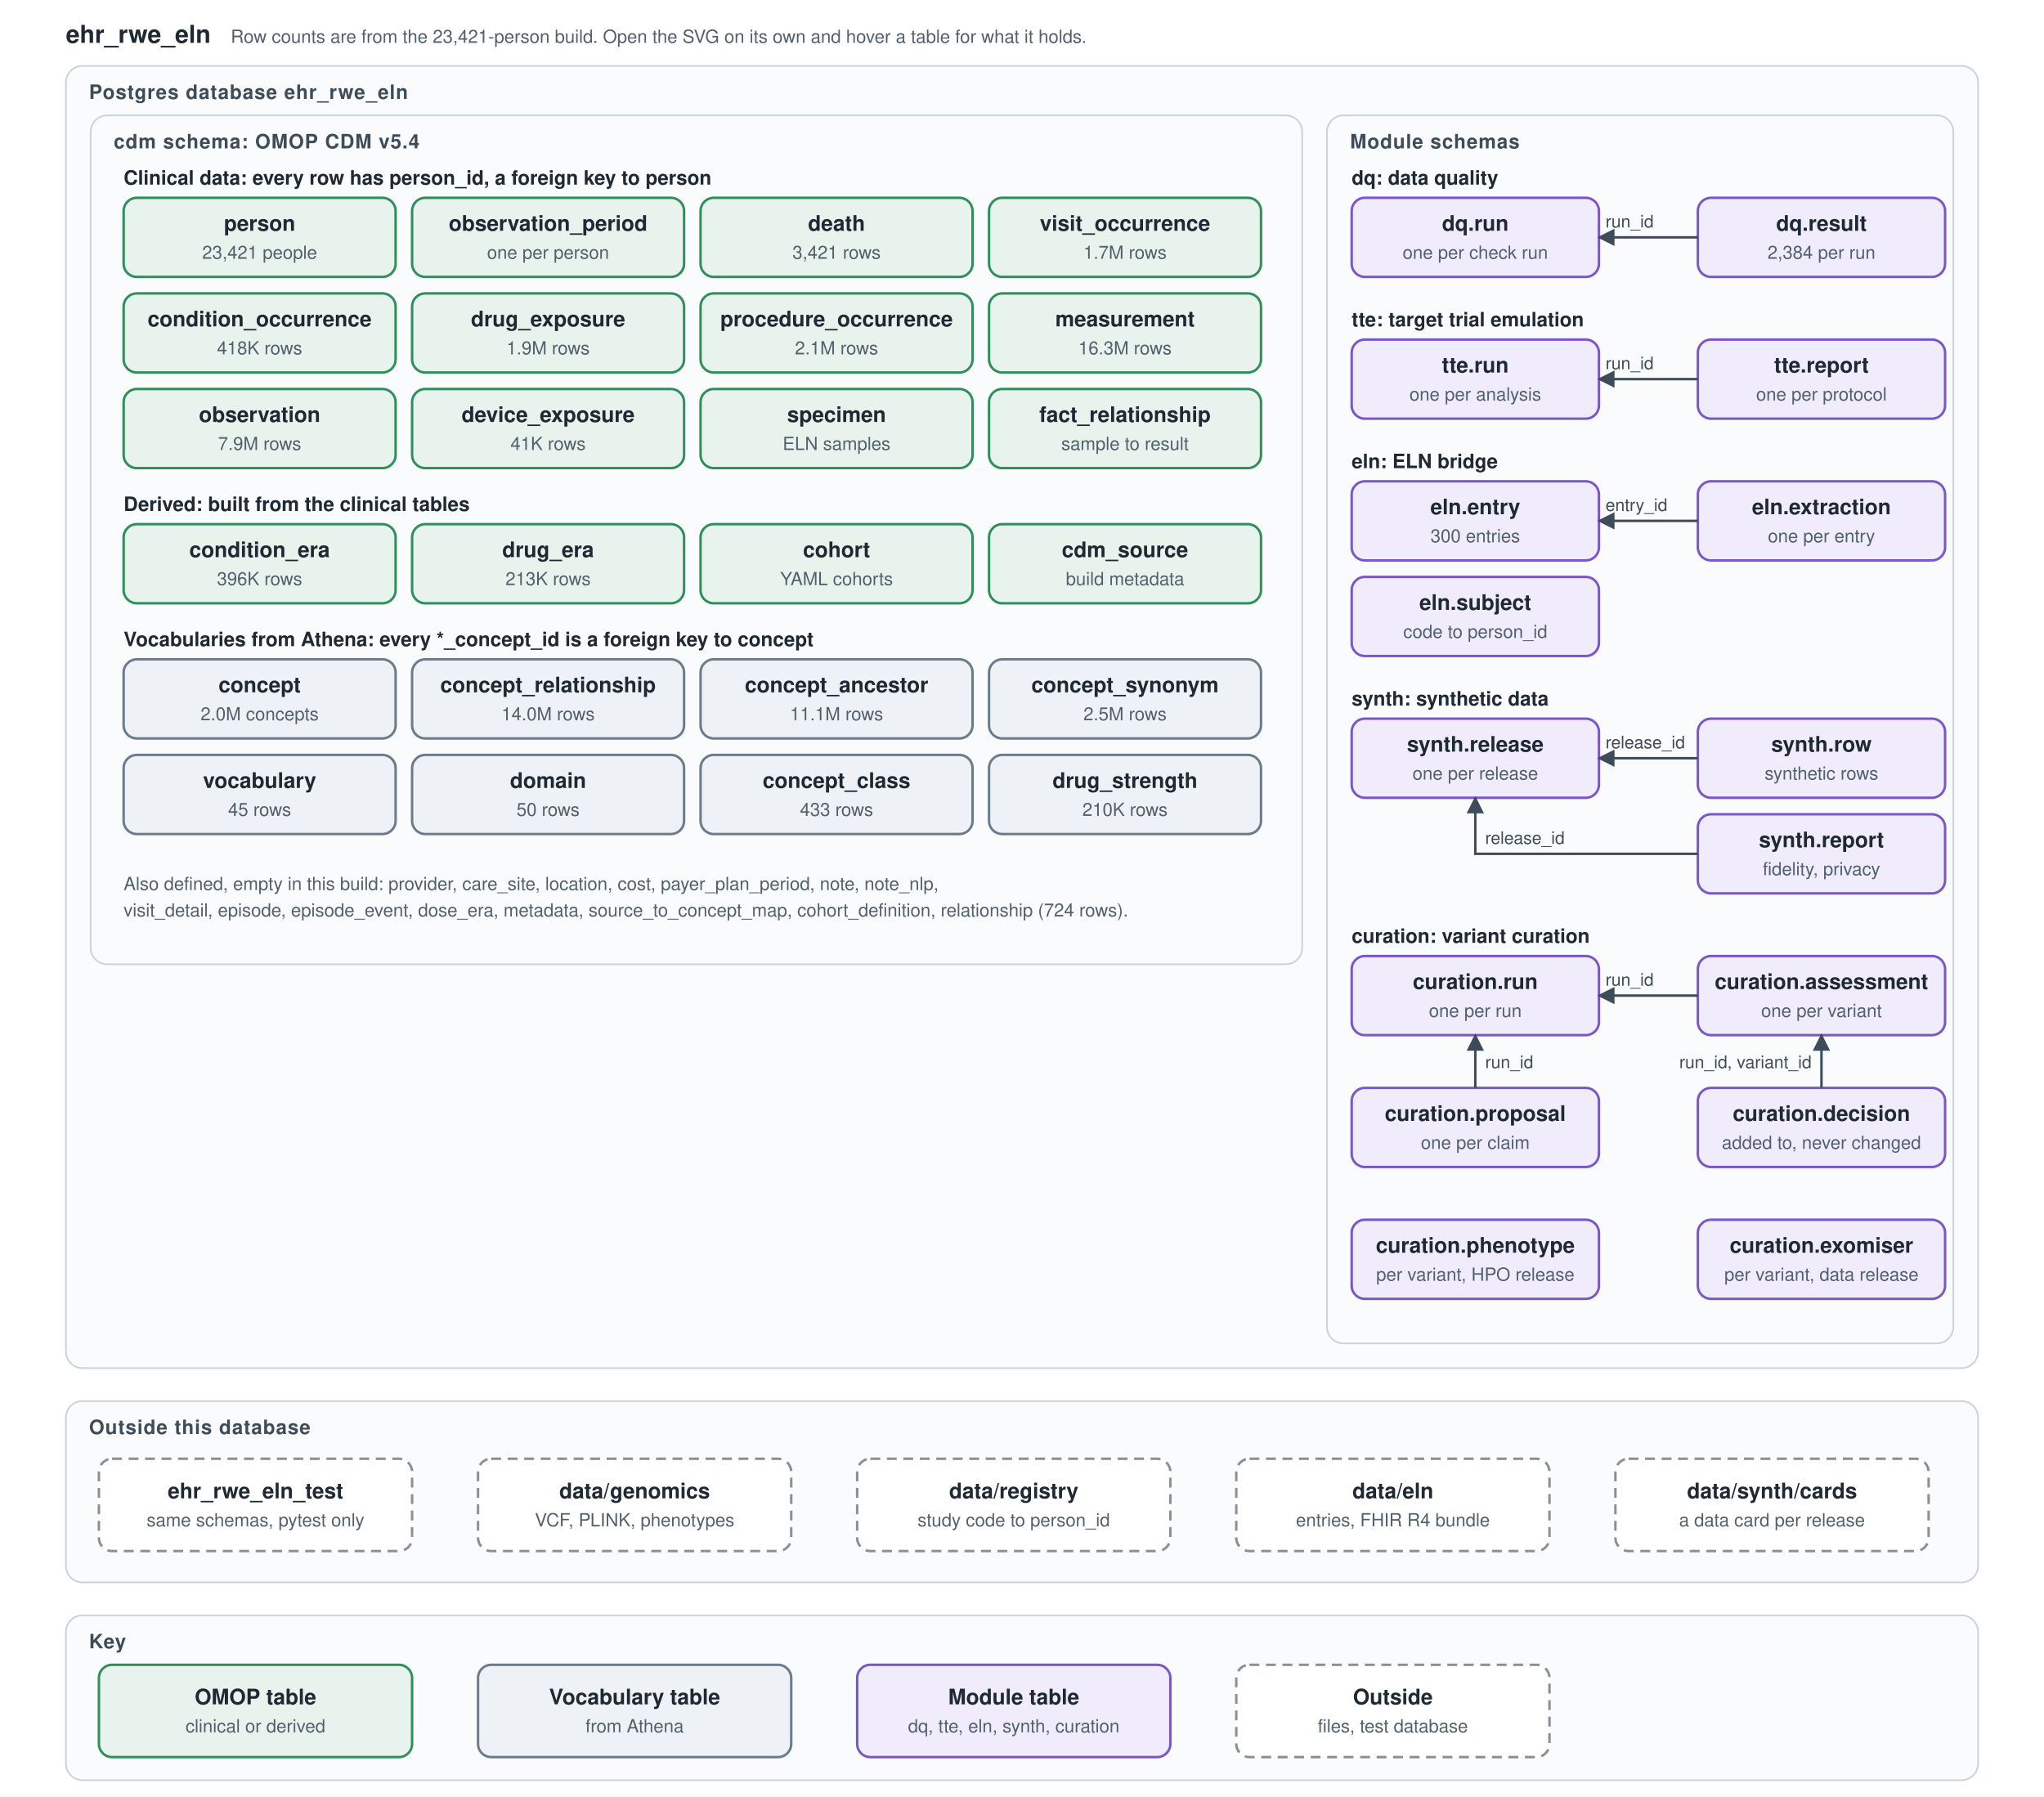
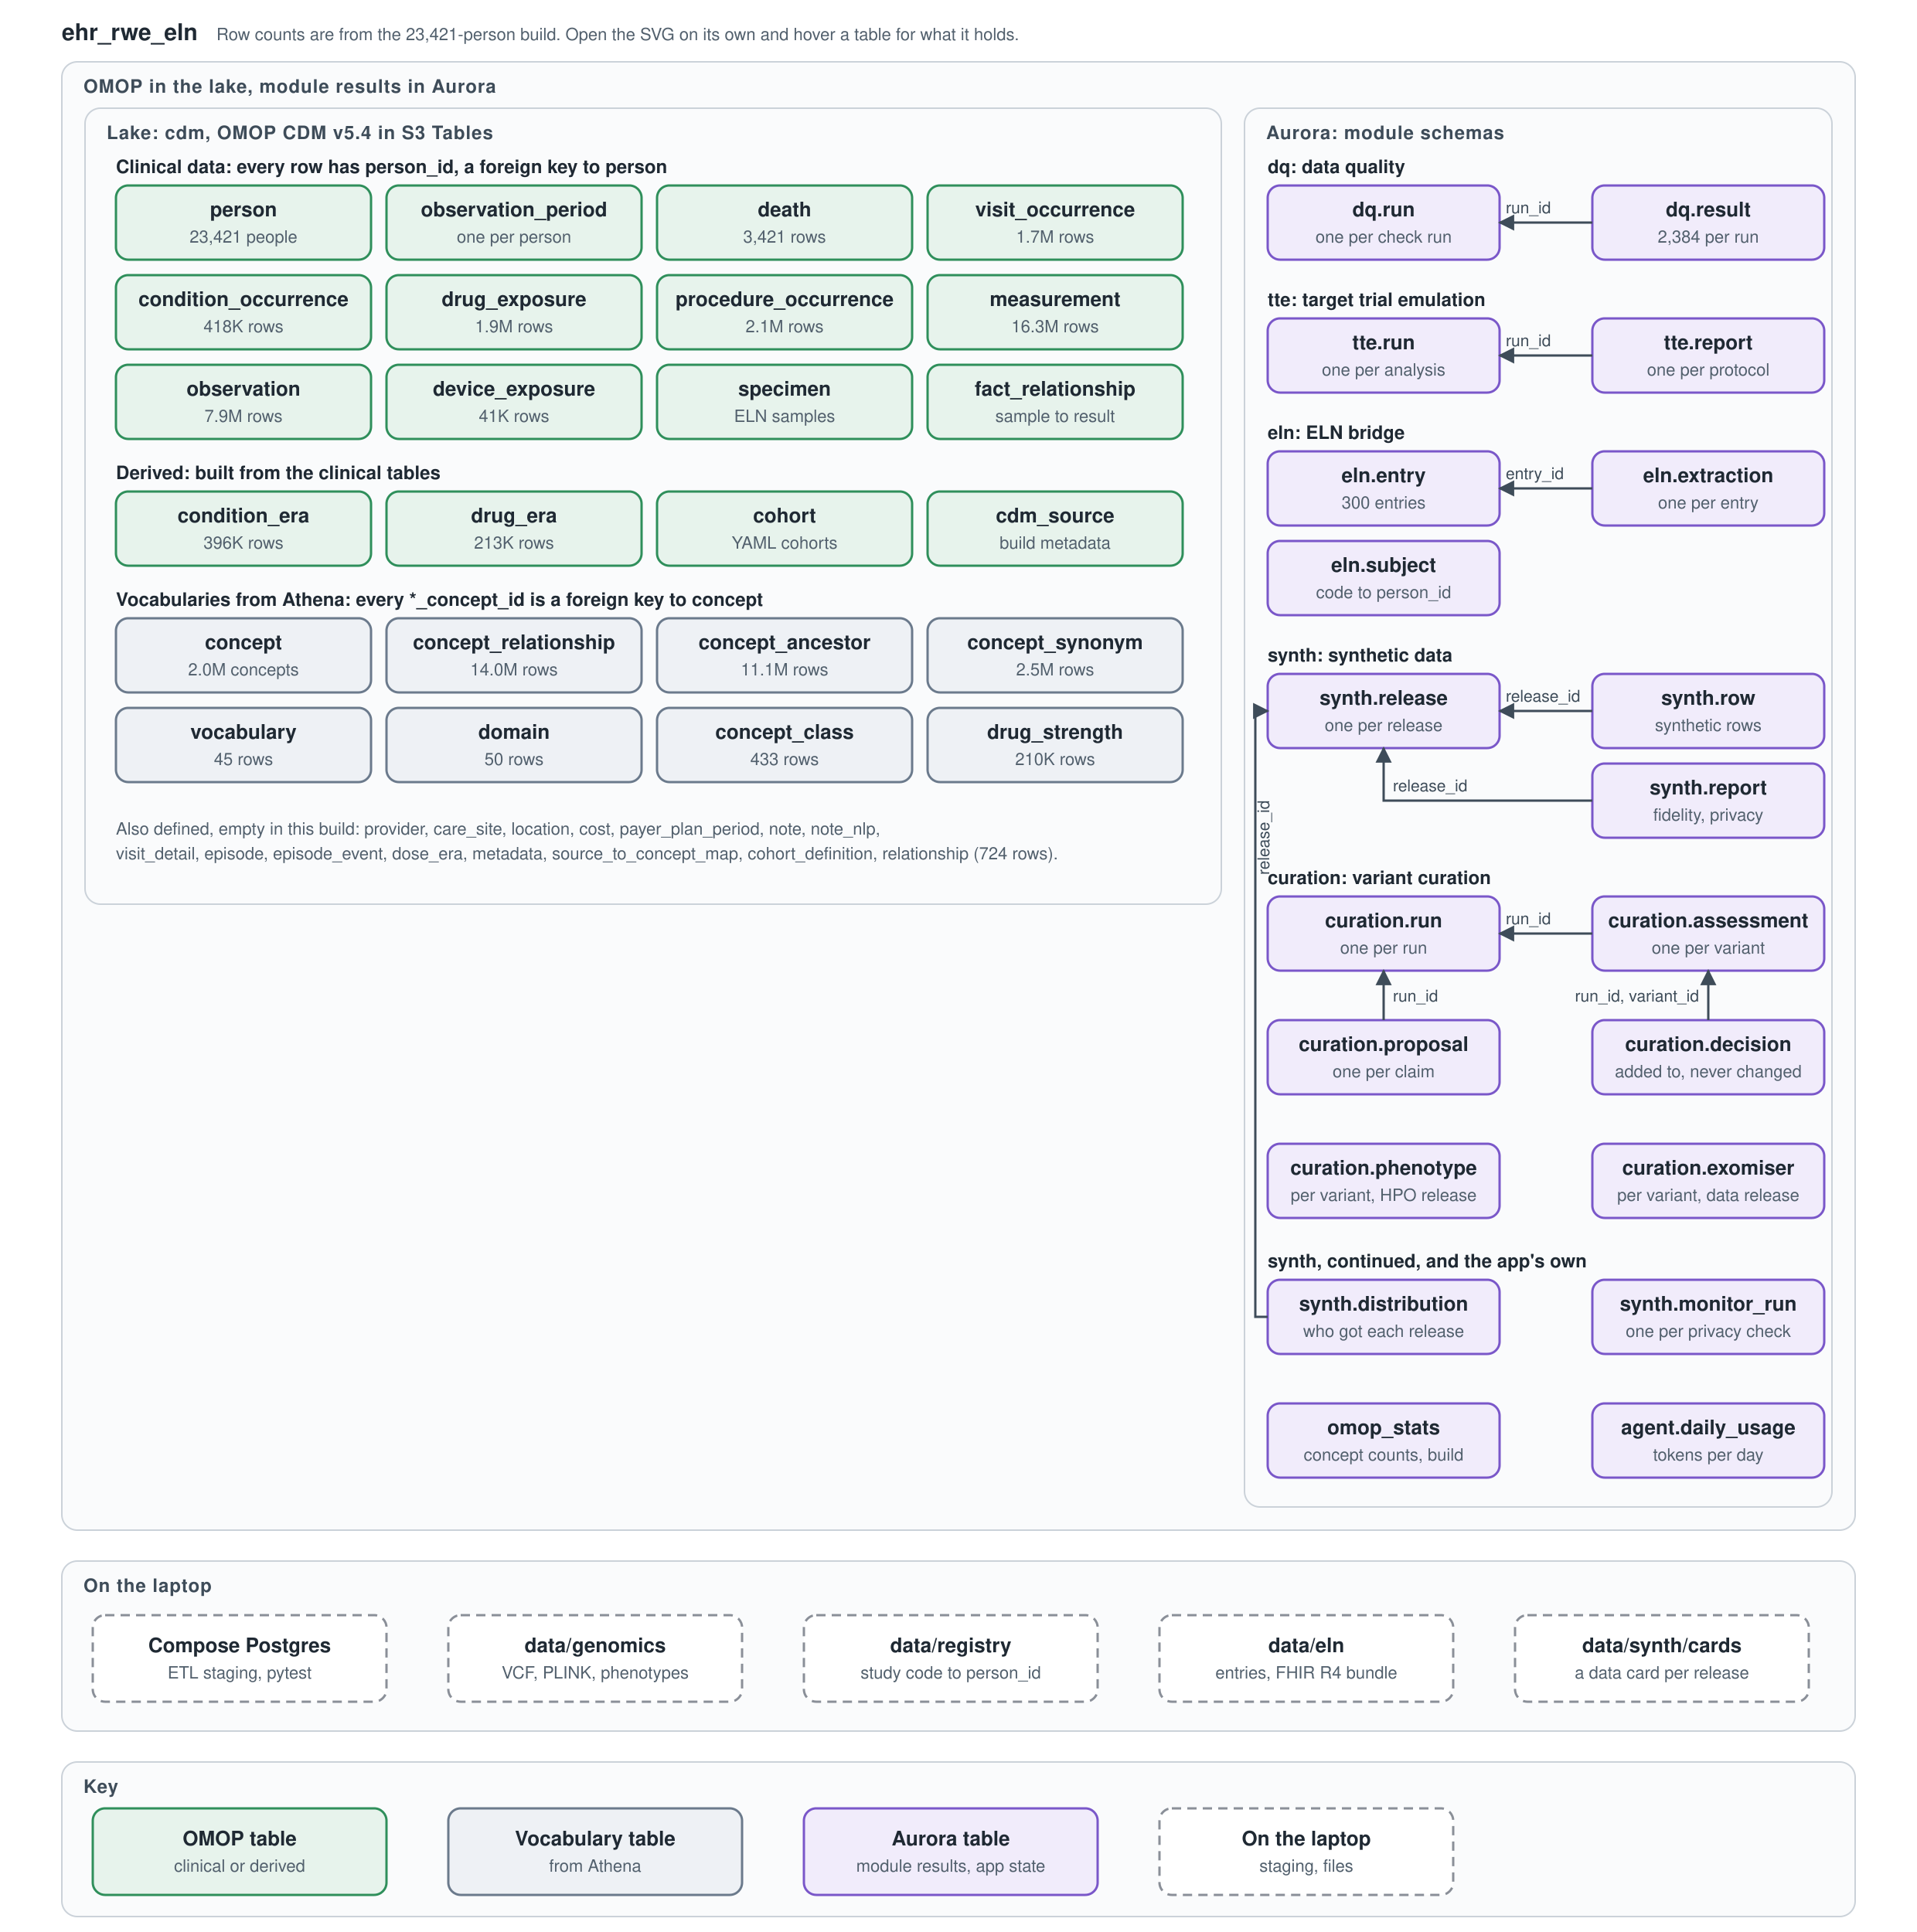
- <svg xmlns="http://www.w3.org/2000/svg" xmlns:xlink="http://www.w3.org/1999/xlink" width="1240" height="1090" viewBox="0 0 1240 1090" font-family="-apple-system, BlinkMacSystemFont, Segoe UI, Helvetica, Arial, sans-serif">
+ <svg xmlns="http://www.w3.org/2000/svg" xmlns:xlink="http://www.w3.org/1999/xlink" width="1240" height="1250" viewBox="0 0 1240 1250" font-family="-apple-system, BlinkMacSystemFont, Segoe UI, Helvetica, Arial, sans-serif">
  <defs>
    <marker id="arr" viewBox="0 0 10 10" refX="9" refY="5" markerWidth="7" markerHeight="7" orient="auto-start-reverse">
      <path d="M0,0 L10,5 L0,10 z" fill="#3E4C59" />
    </marker>
  </defs>
-   <rect width="1240" height="1090" fill="#FFFFFF" />
+   <rect width="1240" height="1250" fill="#FFFFFF" />
  <style>.t{fill:#1F2933}.s{fill:#52606D;font-size:11px}.g{fill:#3E4C59;font-size:12px;font-weight:600;letter-spacing:.04em;text-transform:uppercase}.e{fill:#3E4C59;font-size:10.5px}a:hover rect.n{stroke-width:2.5}g.h:hover rect.n{stroke-width:2.5}</style>
  <text x="40" y="26" class="t" font-size="15" font-weight="700">ehr_rwe_eln</text>
  <text x="140" y="26" class="s">Row counts are from the 23,421-person build. Open the SVG on its own and hover a table for what it holds.</text>
  <g>
-     <rect x="40" y="40" width="1160" height="790" rx="10" fill="#FAFBFC" stroke="#CBD2D9" stroke-width="1" />
-     <text x="54" y="60" class="g">Postgres database ehr_rwe_eln</text>
+     <rect x="40" y="40" width="1160" height="950" rx="10" fill="#FAFBFC" stroke="#CBD2D9" stroke-width="1" />
+     <text x="54" y="60" class="g">OMOP in the lake, module results in Aurora</text>
  </g>
  <g>
    <rect x="55" y="70" width="735" height="515" rx="10" fill="#FAFBFC" stroke="#CBD2D9" stroke-width="1" />
-     <text x="69" y="90" class="g">cdm schema: OMOP CDM v5.4</text>
+     <text x="69" y="90" class="g">Lake: cdm, OMOP CDM v5.4 in S3 Tables</text>
  </g>
  <text x="75" y="112" class="t" font-size="12" font-weight="600">Clinical data: every row has person_id, a foreign key to person</text>
  <a xlink:href="https://ohdsi.github.io/CommonDataModel/cdm54.html#person" href="https://ohdsi.github.io/CommonDataModel/cdm54.html#person" target="_blank">
    <rect class="n" x="75" y="120" width="165" height="48" rx="8" fill="#E7F3EC" stroke="#2F8F5B" stroke-width="1.5" />
    <text x="157.5" y="140.0" text-anchor="middle" class="t" font-size="13" font-weight="700">person</text>
    <text x="157.5" y="157.0" text-anchor="middle" class="s">23,421 people</text>
  </a>
  <a xlink:href="https://ohdsi.github.io/CommonDataModel/cdm54.html#observation_period" href="https://ohdsi.github.io/CommonDataModel/cdm54.html#observation_period" target="_blank">
    <rect class="n" x="250" y="120" width="165" height="48" rx="8" fill="#E7F3EC" stroke="#2F8F5B" stroke-width="1.5" />
    <text x="332.5" y="140.0" text-anchor="middle" class="t" font-size="13" font-weight="700">observation_period</text>
    <text x="332.5" y="157.0" text-anchor="middle" class="s">one per person</text>
  </a>
  <a xlink:href="https://ohdsi.github.io/CommonDataModel/cdm54.html#death" href="https://ohdsi.github.io/CommonDataModel/cdm54.html#death" target="_blank">
    <rect class="n" x="425" y="120" width="165" height="48" rx="8" fill="#E7F3EC" stroke="#2F8F5B" stroke-width="1.5" />
    <text x="507.5" y="140.0" text-anchor="middle" class="t" font-size="13" font-weight="700">death</text>
    <text x="507.5" y="157.0" text-anchor="middle" class="s">3,421 rows</text>
  </a>
  <a xlink:href="https://ohdsi.github.io/CommonDataModel/cdm54.html#visit_occurrence" href="https://ohdsi.github.io/CommonDataModel/cdm54.html#visit_occurrence" target="_blank">
    <rect class="n" x="600" y="120" width="165" height="48" rx="8" fill="#E7F3EC" stroke="#2F8F5B" stroke-width="1.5" />
    <text x="682.5" y="140.0" text-anchor="middle" class="t" font-size="13" font-weight="700">visit_occurrence</text>
    <text x="682.5" y="157.0" text-anchor="middle" class="s">1.7M rows</text>
  </a>
  <a xlink:href="https://ohdsi.github.io/CommonDataModel/cdm54.html#condition_occurrence" href="https://ohdsi.github.io/CommonDataModel/cdm54.html#condition_occurrence" target="_blank">
    <rect class="n" x="75" y="178" width="165" height="48" rx="8" fill="#E7F3EC" stroke="#2F8F5B" stroke-width="1.5" />
    <text x="157.5" y="198.0" text-anchor="middle" class="t" font-size="13" font-weight="700">condition_occurrence</text>
    <text x="157.5" y="215.0" text-anchor="middle" class="s">418K rows</text>
  </a>
  <a xlink:href="https://ohdsi.github.io/CommonDataModel/cdm54.html#drug_exposure" href="https://ohdsi.github.io/CommonDataModel/cdm54.html#drug_exposure" target="_blank">
    <rect class="n" x="250" y="178" width="165" height="48" rx="8" fill="#E7F3EC" stroke="#2F8F5B" stroke-width="1.5" />
    <text x="332.5" y="198.0" text-anchor="middle" class="t" font-size="13" font-weight="700">drug_exposure</text>
    <text x="332.5" y="215.0" text-anchor="middle" class="s">1.9M rows</text>
  </a>
  <a xlink:href="https://ohdsi.github.io/CommonDataModel/cdm54.html#procedure_occurrence" href="https://ohdsi.github.io/CommonDataModel/cdm54.html#procedure_occurrence" target="_blank">
    <rect class="n" x="425" y="178" width="165" height="48" rx="8" fill="#E7F3EC" stroke="#2F8F5B" stroke-width="1.5" />
    <text x="507.5" y="198.0" text-anchor="middle" class="t" font-size="13" font-weight="700">procedure_occurrence</text>
    <text x="507.5" y="215.0" text-anchor="middle" class="s">2.1M rows</text>
  </a>
  <a xlink:href="https://ohdsi.github.io/CommonDataModel/cdm54.html#measurement" href="https://ohdsi.github.io/CommonDataModel/cdm54.html#measurement" target="_blank">
    <rect class="n" x="600" y="178" width="165" height="48" rx="8" fill="#E7F3EC" stroke="#2F8F5B" stroke-width="1.5" />
    <text x="682.5" y="198.0" text-anchor="middle" class="t" font-size="13" font-weight="700">measurement</text>
    <text x="682.5" y="215.0" text-anchor="middle" class="s">16.3M rows</text>
  </a>
  <a xlink:href="https://ohdsi.github.io/CommonDataModel/cdm54.html#observation" href="https://ohdsi.github.io/CommonDataModel/cdm54.html#observation" target="_blank">
    <rect class="n" x="75" y="236" width="165" height="48" rx="8" fill="#E7F3EC" stroke="#2F8F5B" stroke-width="1.5" />
    <text x="157.5" y="256.0" text-anchor="middle" class="t" font-size="13" font-weight="700">observation</text>
    <text x="157.5" y="273.0" text-anchor="middle" class="s">7.9M rows</text>
  </a>
  <a xlink:href="https://ohdsi.github.io/CommonDataModel/cdm54.html#device_exposure" href="https://ohdsi.github.io/CommonDataModel/cdm54.html#device_exposure" target="_blank">
    <rect class="n" x="250" y="236" width="165" height="48" rx="8" fill="#E7F3EC" stroke="#2F8F5B" stroke-width="1.5" />
    <text x="332.5" y="256.0" text-anchor="middle" class="t" font-size="13" font-weight="700">device_exposure</text>
    <text x="332.5" y="273.0" text-anchor="middle" class="s">41K rows</text>
  </a>
  <a xlink:href="https://ohdsi.github.io/CommonDataModel/cdm54.html#specimen" href="https://ohdsi.github.io/CommonDataModel/cdm54.html#specimen" target="_blank">
    <rect class="n" x="425" y="236" width="165" height="48" rx="8" fill="#E7F3EC" stroke="#2F8F5B" stroke-width="1.5" />
    <text x="507.5" y="256.0" text-anchor="middle" class="t" font-size="13" font-weight="700">specimen</text>
    <text x="507.5" y="273.0" text-anchor="middle" class="s">ELN samples</text>
  </a>
  <a xlink:href="https://ohdsi.github.io/CommonDataModel/cdm54.html#fact_relationship" href="https://ohdsi.github.io/CommonDataModel/cdm54.html#fact_relationship" target="_blank">
    <rect class="n" x="600" y="236" width="165" height="48" rx="8" fill="#E7F3EC" stroke="#2F8F5B" stroke-width="1.5" />
    <text x="682.5" y="256.0" text-anchor="middle" class="t" font-size="13" font-weight="700">fact_relationship</text>
    <text x="682.5" y="273.0" text-anchor="middle" class="s">sample to result</text>
  </a>
  <text x="75" y="310" class="t" font-size="12" font-weight="600">Derived: built from the clinical tables</text>
  <a xlink:href="https://ohdsi.github.io/CommonDataModel/cdm54.html#condition_era" href="https://ohdsi.github.io/CommonDataModel/cdm54.html#condition_era" target="_blank">
    <rect class="n" x="75" y="318" width="165" height="48" rx="8" fill="#E7F3EC" stroke="#2F8F5B" stroke-width="1.5" />
    <text x="157.5" y="338.0" text-anchor="middle" class="t" font-size="13" font-weight="700">condition_era</text>
    <text x="157.5" y="355.0" text-anchor="middle" class="s">396K rows</text>
  </a>
  <a xlink:href="https://ohdsi.github.io/CommonDataModel/cdm54.html#drug_era" href="https://ohdsi.github.io/CommonDataModel/cdm54.html#drug_era" target="_blank">
    <rect class="n" x="250" y="318" width="165" height="48" rx="8" fill="#E7F3EC" stroke="#2F8F5B" stroke-width="1.5" />
    <text x="332.5" y="338.0" text-anchor="middle" class="t" font-size="13" font-weight="700">drug_era</text>
    <text x="332.5" y="355.0" text-anchor="middle" class="s">213K rows</text>
  </a>
  <a xlink:href="https://ohdsi.github.io/CommonDataModel/cdm54.html#cohort" href="https://ohdsi.github.io/CommonDataModel/cdm54.html#cohort" target="_blank">
    <rect class="n" x="425" y="318" width="165" height="48" rx="8" fill="#E7F3EC" stroke="#2F8F5B" stroke-width="1.5" />
    <text x="507.5" y="338.0" text-anchor="middle" class="t" font-size="13" font-weight="700">cohort</text>
    <text x="507.5" y="355.0" text-anchor="middle" class="s">YAML cohorts</text>
  </a>
  <a xlink:href="https://ohdsi.github.io/CommonDataModel/cdm54.html#cdm_source" href="https://ohdsi.github.io/CommonDataModel/cdm54.html#cdm_source" target="_blank">
    <rect class="n" x="600" y="318" width="165" height="48" rx="8" fill="#E7F3EC" stroke="#2F8F5B" stroke-width="1.5" />
    <text x="682.5" y="338.0" text-anchor="middle" class="t" font-size="13" font-weight="700">cdm_source</text>
    <text x="682.5" y="355.0" text-anchor="middle" class="s">build metadata</text>
  </a>
  <text x="75" y="392" class="t" font-size="12" font-weight="600">Vocabularies from Athena: every *_concept_id is a foreign key to concept</text>
  <a xlink:href="https://ohdsi.github.io/CommonDataModel/cdm54.html#concept" href="https://ohdsi.github.io/CommonDataModel/cdm54.html#concept" target="_blank">
    <rect class="n" x="75" y="400" width="165" height="48" rx="8" fill="#EEF1F5" stroke="#6B7A8C" stroke-width="1.5" />
    <text x="157.5" y="420.0" text-anchor="middle" class="t" font-size="13" font-weight="700">concept</text>
    <text x="157.5" y="437.0" text-anchor="middle" class="s">2.0M concepts</text>
  </a>
  <a xlink:href="https://ohdsi.github.io/CommonDataModel/cdm54.html#concept_relationship" href="https://ohdsi.github.io/CommonDataModel/cdm54.html#concept_relationship" target="_blank">
    <rect class="n" x="250" y="400" width="165" height="48" rx="8" fill="#EEF1F5" stroke="#6B7A8C" stroke-width="1.5" />
    <text x="332.5" y="420.0" text-anchor="middle" class="t" font-size="13" font-weight="700">concept_relationship</text>
    <text x="332.5" y="437.0" text-anchor="middle" class="s">14.0M rows</text>
  </a>
  <a xlink:href="https://ohdsi.github.io/CommonDataModel/cdm54.html#concept_ancestor" href="https://ohdsi.github.io/CommonDataModel/cdm54.html#concept_ancestor" target="_blank">
    <rect class="n" x="425" y="400" width="165" height="48" rx="8" fill="#EEF1F5" stroke="#6B7A8C" stroke-width="1.5" />
    <text x="507.5" y="420.0" text-anchor="middle" class="t" font-size="13" font-weight="700">concept_ancestor</text>
    <text x="507.5" y="437.0" text-anchor="middle" class="s">11.1M rows</text>
  </a>
  <a xlink:href="https://ohdsi.github.io/CommonDataModel/cdm54.html#concept_synonym" href="https://ohdsi.github.io/CommonDataModel/cdm54.html#concept_synonym" target="_blank">
    <rect class="n" x="600" y="400" width="165" height="48" rx="8" fill="#EEF1F5" stroke="#6B7A8C" stroke-width="1.5" />
    <text x="682.5" y="420.0" text-anchor="middle" class="t" font-size="13" font-weight="700">concept_synonym</text>
    <text x="682.5" y="437.0" text-anchor="middle" class="s">2.5M rows</text>
  </a>
  <a xlink:href="https://ohdsi.github.io/CommonDataModel/cdm54.html#vocabulary" href="https://ohdsi.github.io/CommonDataModel/cdm54.html#vocabulary" target="_blank">
    <rect class="n" x="75" y="458" width="165" height="48" rx="8" fill="#EEF1F5" stroke="#6B7A8C" stroke-width="1.5" />
    <text x="157.5" y="478.0" text-anchor="middle" class="t" font-size="13" font-weight="700">vocabulary</text>
    <text x="157.5" y="495.0" text-anchor="middle" class="s">45 rows</text>
  </a>
  <a xlink:href="https://ohdsi.github.io/CommonDataModel/cdm54.html#domain" href="https://ohdsi.github.io/CommonDataModel/cdm54.html#domain" target="_blank">
    <rect class="n" x="250" y="458" width="165" height="48" rx="8" fill="#EEF1F5" stroke="#6B7A8C" stroke-width="1.5" />
    <text x="332.5" y="478.0" text-anchor="middle" class="t" font-size="13" font-weight="700">domain</text>
    <text x="332.5" y="495.0" text-anchor="middle" class="s">50 rows</text>
  </a>
  <a xlink:href="https://ohdsi.github.io/CommonDataModel/cdm54.html#concept_class" href="https://ohdsi.github.io/CommonDataModel/cdm54.html#concept_class" target="_blank">
    <rect class="n" x="425" y="458" width="165" height="48" rx="8" fill="#EEF1F5" stroke="#6B7A8C" stroke-width="1.5" />
    <text x="507.5" y="478.0" text-anchor="middle" class="t" font-size="13" font-weight="700">concept_class</text>
    <text x="507.5" y="495.0" text-anchor="middle" class="s">433 rows</text>
  </a>
  <a xlink:href="https://ohdsi.github.io/CommonDataModel/cdm54.html#drug_strength" href="https://ohdsi.github.io/CommonDataModel/cdm54.html#drug_strength" target="_blank">
    <rect class="n" x="600" y="458" width="165" height="48" rx="8" fill="#EEF1F5" stroke="#6B7A8C" stroke-width="1.5" />
    <text x="682.5" y="478.0" text-anchor="middle" class="t" font-size="13" font-weight="700">drug_strength</text>
    <text x="682.5" y="495.0" text-anchor="middle" class="s">210K rows</text>
  </a>
  <text x="75" y="540" class="s">Also defined, empty in this build: provider, care_site, location, cost, payer_plan_period, note, note_nlp,</text>
  <text x="75" y="556" class="s">visit_detail, episode, episode_event, dose_era, metadata, source_to_concept_map, cohort_definition, relationship (724 rows).</text>
  <g>
-     <rect x="805" y="70" width="380" height="745" rx="10" fill="#FAFBFC" stroke="#CBD2D9" stroke-width="1" />
-     <text x="819" y="90" class="g">Module schemas</text>
+     <rect x="805" y="70" width="380" height="905" rx="10" fill="#FAFBFC" stroke="#CBD2D9" stroke-width="1" />
+     <text x="819" y="90" class="g">Aurora: module schemas</text>
  </g>
  <text x="820" y="112" class="t" font-size="12" font-weight="600">dq: data quality</text>
  <a xlink:href="https://github.com/toddcreasy/ehr-rwe-eln/blob/main/migrations/versions/003_dq_results.py" href="https://github.com/toddcreasy/ehr-rwe-eln/blob/main/migrations/versions/003_dq_results.py" target="_blank">
    <rect class="n" x="820" y="120" width="150" height="48" rx="8" fill="#F1ECFB" stroke="#7A57C9" stroke-width="1.5" />
    <text x="895.0" y="140.0" text-anchor="middle" class="t" font-size="13" font-weight="700">dq.run</text>
    <text x="895.0" y="157.0" text-anchor="middle" class="s">one per check run</text>
  </a>
  <a xlink:href="https://github.com/toddcreasy/ehr-rwe-eln/blob/main/migrations/versions/003_dq_results.py" href="https://github.com/toddcreasy/ehr-rwe-eln/blob/main/migrations/versions/003_dq_results.py" target="_blank">
    <rect class="n" x="1030" y="120" width="150" height="48" rx="8" fill="#F1ECFB" stroke="#7A57C9" stroke-width="1.5" />
    <text x="1105.0" y="140.0" text-anchor="middle" class="t" font-size="13" font-weight="700">dq.result</text>
    <text x="1105.0" y="157.0" text-anchor="middle" class="s">2,384 per run</text>
  </a>
  <g>
    <polyline points="1030,144 970,144" fill="none" stroke="#3E4C59" stroke-width="1.5" marker-end="url(#arr)" />
  </g>
  <text x="974" y="138" class="e">run_id</text>
  <text x="820" y="198" class="t" font-size="12" font-weight="600">tte: target trial emulation</text>
  <a xlink:href="https://github.com/toddcreasy/ehr-rwe-eln/blob/main/migrations/versions/005_tte_reports.py" href="https://github.com/toddcreasy/ehr-rwe-eln/blob/main/migrations/versions/005_tte_reports.py" target="_blank">
    <rect class="n" x="820" y="206" width="150" height="48" rx="8" fill="#F1ECFB" stroke="#7A57C9" stroke-width="1.5" />
    <text x="895.0" y="226.0" text-anchor="middle" class="t" font-size="13" font-weight="700">tte.run</text>
    <text x="895.0" y="243.0" text-anchor="middle" class="s">one per analysis</text>
  </a>
  <a xlink:href="https://github.com/toddcreasy/ehr-rwe-eln/blob/main/migrations/versions/005_tte_reports.py" href="https://github.com/toddcreasy/ehr-rwe-eln/blob/main/migrations/versions/005_tte_reports.py" target="_blank">
    <rect class="n" x="1030" y="206" width="150" height="48" rx="8" fill="#F1ECFB" stroke="#7A57C9" stroke-width="1.5" />
    <text x="1105.0" y="226.0" text-anchor="middle" class="t" font-size="13" font-weight="700">tte.report</text>
    <text x="1105.0" y="243.0" text-anchor="middle" class="s">one per protocol</text>
  </a>
  <g>
    <polyline points="1030,230 970,230" fill="none" stroke="#3E4C59" stroke-width="1.5" marker-end="url(#arr)" />
  </g>
  <text x="974" y="224" class="e">run_id</text>
  <text x="820" y="284" class="t" font-size="12" font-weight="600">eln: ELN bridge</text>
  <a xlink:href="https://github.com/toddcreasy/ehr-rwe-eln/blob/main/migrations/versions/006_eln.py" href="https://github.com/toddcreasy/ehr-rwe-eln/blob/main/migrations/versions/006_eln.py" target="_blank">
    <rect class="n" x="820" y="292" width="150" height="48" rx="8" fill="#F1ECFB" stroke="#7A57C9" stroke-width="1.5" />
    <text x="895.0" y="312.0" text-anchor="middle" class="t" font-size="13" font-weight="700">eln.entry</text>
    <text x="895.0" y="329.0" text-anchor="middle" class="s">300 entries</text>
  </a>
  <a xlink:href="https://github.com/toddcreasy/ehr-rwe-eln/blob/main/migrations/versions/006_eln.py" href="https://github.com/toddcreasy/ehr-rwe-eln/blob/main/migrations/versions/006_eln.py" target="_blank">
    <rect class="n" x="1030" y="292" width="150" height="48" rx="8" fill="#F1ECFB" stroke="#7A57C9" stroke-width="1.5" />
    <text x="1105.0" y="312.0" text-anchor="middle" class="t" font-size="13" font-weight="700">eln.extraction</text>
    <text x="1105.0" y="329.0" text-anchor="middle" class="s">one per entry</text>
  </a>
  <g>
    <polyline points="1030,316 970,316" fill="none" stroke="#3E4C59" stroke-width="1.5" marker-end="url(#arr)" />
  </g>
  <text x="974" y="310" class="e">entry_id</text>
  <text x="820" y="428" class="t" font-size="12" font-weight="600">synth: synthetic data</text>
  <a xlink:href="https://github.com/toddcreasy/ehr-rwe-eln/blob/main/migrations/versions/007_synth.py" href="https://github.com/toddcreasy/ehr-rwe-eln/blob/main/migrations/versions/007_synth.py" target="_blank">
    <rect class="n" x="820" y="436" width="150" height="48" rx="8" fill="#F1ECFB" stroke="#7A57C9" stroke-width="1.5" />
    <text x="895.0" y="456.0" text-anchor="middle" class="t" font-size="13" font-weight="700">synth.release</text>
    <text x="895.0" y="473.0" text-anchor="middle" class="s">one per release</text>
  </a>
  <a xlink:href="https://github.com/toddcreasy/ehr-rwe-eln/blob/main/migrations/versions/007_synth.py" href="https://github.com/toddcreasy/ehr-rwe-eln/blob/main/migrations/versions/007_synth.py" target="_blank">
    <rect class="n" x="1030" y="436" width="150" height="48" rx="8" fill="#F1ECFB" stroke="#7A57C9" stroke-width="1.5" />
    <text x="1105.0" y="456.0" text-anchor="middle" class="t" font-size="13" font-weight="700">synth.row</text>
    <text x="1105.0" y="473.0" text-anchor="middle" class="s">synthetic rows</text>
  </a>
  <g>
    <polyline points="1030,460 970,460" fill="none" stroke="#3E4C59" stroke-width="1.5" marker-end="url(#arr)" />
  </g>
  <text x="974" y="454" class="e">release_id</text>
  <a xlink:href="https://github.com/toddcreasy/ehr-rwe-eln/blob/main/migrations/versions/006_eln.py" href="https://github.com/toddcreasy/ehr-rwe-eln/blob/main/migrations/versions/006_eln.py" target="_blank">
    <rect class="n" x="820" y="350" width="150" height="48" rx="8" fill="#F1ECFB" stroke="#7A57C9" stroke-width="1.5" />
    <text x="895.0" y="370.0" text-anchor="middle" class="t" font-size="13" font-weight="700">eln.subject</text>
    <text x="895.0" y="387.0" text-anchor="middle" class="s">code to person_id</text>
  </a>
  <a xlink:href="https://github.com/toddcreasy/ehr-rwe-eln/blob/main/migrations/versions/008_synth_reports.py" href="https://github.com/toddcreasy/ehr-rwe-eln/blob/main/migrations/versions/008_synth_reports.py" target="_blank">
    <rect class="n" x="1030" y="494" width="150" height="48" rx="8" fill="#F1ECFB" stroke="#7A57C9" stroke-width="1.5" />
    <text x="1105.0" y="514.0" text-anchor="middle" class="t" font-size="13" font-weight="700">synth.report</text>
    <text x="1105.0" y="531.0" text-anchor="middle" class="s">fidelity, privacy</text>
  </a>
  <g>
    <polyline points="1030,518 895.0,518 895.0,484" fill="none" stroke="#3E4C59" stroke-width="1.5" marker-end="url(#arr)" />
  </g>
  <text x="901.0" y="512" class="e">release_id</text>
  <text x="820" y="572" class="t" font-size="12" font-weight="600">curation: variant curation</text>
  <a xlink:href="https://github.com/toddcreasy/ehr-rwe-eln/blob/main/migrations/versions/013_curation.py" href="https://github.com/toddcreasy/ehr-rwe-eln/blob/main/migrations/versions/013_curation.py" target="_blank">
    <rect class="n" x="820" y="580" width="150" height="48" rx="8" fill="#F1ECFB" stroke="#7A57C9" stroke-width="1.5" />
    <text x="895.0" y="600.0" text-anchor="middle" class="t" font-size="13" font-weight="700">curation.run</text>
    <text x="895.0" y="617.0" text-anchor="middle" class="s">one per run</text>
  </a>
  <a xlink:href="https://github.com/toddcreasy/ehr-rwe-eln/blob/main/migrations/versions/013_curation.py" href="https://github.com/toddcreasy/ehr-rwe-eln/blob/main/migrations/versions/013_curation.py" target="_blank">
    <rect class="n" x="1030" y="580" width="150" height="48" rx="8" fill="#F1ECFB" stroke="#7A57C9" stroke-width="1.5" />
    <text x="1105.0" y="600.0" text-anchor="middle" class="t" font-size="13" font-weight="700">curation.assessment</text>
    <text x="1105.0" y="617.0" text-anchor="middle" class="s">one per variant</text>
  </a>
  <g>
    <polyline points="1030,604 970,604" fill="none" stroke="#3E4C59" stroke-width="1.5" marker-end="url(#arr)" />
  </g>
  <text x="974" y="598" class="e">run_id</text>
  <a xlink:href="https://github.com/toddcreasy/ehr-rwe-eln/blob/main/migrations/versions/015_curation_proposals.py" href="https://github.com/toddcreasy/ehr-rwe-eln/blob/main/migrations/versions/015_curation_proposals.py" target="_blank">
    <rect class="n" x="820" y="660" width="150" height="48" rx="8" fill="#F1ECFB" stroke="#7A57C9" stroke-width="1.5" />
    <text x="895.0" y="680.0" text-anchor="middle" class="t" font-size="13" font-weight="700">curation.proposal</text>
    <text x="895.0" y="697.0" text-anchor="middle" class="s">one per claim</text>
  </a>
  <a xlink:href="https://github.com/toddcreasy/ehr-rwe-eln/blob/main/migrations/versions/016_curation_decisions.py" href="https://github.com/toddcreasy/ehr-rwe-eln/blob/main/migrations/versions/016_curation_decisions.py" target="_blank">
    <rect class="n" x="1030" y="660" width="150" height="48" rx="8" fill="#F1ECFB" stroke="#7A57C9" stroke-width="1.5" />
    <text x="1105.0" y="680.0" text-anchor="middle" class="t" font-size="13" font-weight="700">curation.decision</text>
    <text x="1105.0" y="697.0" text-anchor="middle" class="s">added to, never changed</text>
  </a>
  <a xlink:href="https://github.com/toddcreasy/ehr-rwe-eln/blob/main/migrations/versions/017_curation_phenotype.py" href="https://github.com/toddcreasy/ehr-rwe-eln/blob/main/migrations/versions/017_curation_phenotype.py" target="_blank">
    <rect class="n" x="820" y="740" width="150" height="48" rx="8" fill="#F1ECFB" stroke="#7A57C9" stroke-width="1.5" />
    <text x="895.0" y="760.0" text-anchor="middle" class="t" font-size="13" font-weight="700">curation.phenotype</text>
    <text x="895.0" y="777.0" text-anchor="middle" class="s">per variant, HPO release</text>
  </a>
  <a xlink:href="https://github.com/toddcreasy/ehr-rwe-eln/blob/main/migrations/versions/022_curation_exomiser.py" href="https://github.com/toddcreasy/ehr-rwe-eln/blob/main/migrations/versions/022_curation_exomiser.py" target="_blank">
    <rect class="n" x="1030" y="740" width="150" height="48" rx="8" fill="#F1ECFB" stroke="#7A57C9" stroke-width="1.5" />
    <text x="1105.0" y="760.0" text-anchor="middle" class="t" font-size="13" font-weight="700">curation.exomiser</text>
    <text x="1105.0" y="777.0" text-anchor="middle" class="s">per variant, data release</text>
  </a>
+   <text x="820" y="820" class="t" font-size="12" font-weight="600">synth, continued, and the app's own</text>
+   <a xlink:href="https://github.com/toddcreasy/ehr-rwe-eln/blob/main/migrations/versions/009_synth_withdrawal.py" href="https://github.com/toddcreasy/ehr-rwe-eln/blob/main/migrations/versions/009_synth_withdrawal.py" target="_blank">
+     <rect class="n" x="820" y="828" width="150" height="48" rx="8" fill="#F1ECFB" stroke="#7A57C9" stroke-width="1.5" />
+     <text x="895.0" y="848.0" text-anchor="middle" class="t" font-size="13" font-weight="700">synth.distribution</text>
+     <text x="895.0" y="865.0" text-anchor="middle" class="s">who got each release</text>
+   </a>
+   <a xlink:href="https://github.com/toddcreasy/ehr-rwe-eln/blob/main/migrations/versions/011_synth_monitor.py" href="https://github.com/toddcreasy/ehr-rwe-eln/blob/main/migrations/versions/011_synth_monitor.py" target="_blank">
+     <rect class="n" x="1030" y="828" width="150" height="48" rx="8" fill="#F1ECFB" stroke="#7A57C9" stroke-width="1.5" />
+     <text x="1105.0" y="848.0" text-anchor="middle" class="t" font-size="13" font-weight="700">synth.monitor_run</text>
+     <text x="1105.0" y="865.0" text-anchor="middle" class="s">one per privacy check</text>
+   </a>
+   <a xlink:href="https://github.com/toddcreasy/ehr-rwe-eln/blob/main/migrations/versions/020_omop_stats.py" href="https://github.com/toddcreasy/ehr-rwe-eln/blob/main/migrations/versions/020_omop_stats.py" target="_blank">
+     <rect class="n" x="820" y="908" width="150" height="48" rx="8" fill="#F1ECFB" stroke="#7A57C9" stroke-width="1.5" />
+     <text x="895.0" y="928.0" text-anchor="middle" class="t" font-size="13" font-weight="700">omop_stats</text>
+     <text x="895.0" y="945.0" text-anchor="middle" class="s">concept counts, build</text>
+   </a>
+   <a xlink:href="https://github.com/toddcreasy/ehr-rwe-eln/blob/main/migrations/versions/018_agent_daily_usage.py" href="https://github.com/toddcreasy/ehr-rwe-eln/blob/main/migrations/versions/018_agent_daily_usage.py" target="_blank">
+     <rect class="n" x="1030" y="908" width="150" height="48" rx="8" fill="#F1ECFB" stroke="#7A57C9" stroke-width="1.5" />
+     <text x="1105.0" y="928.0" text-anchor="middle" class="t" font-size="13" font-weight="700">agent.daily_usage</text>
+     <text x="1105.0" y="945.0" text-anchor="middle" class="s">tokens per day</text>
+   </a>
+   <g>
+     <polyline points="820,852 812,852 812,460 820,460" fill="none" stroke="#3E4C59" stroke-width="1.5" marker-end="url(#arr)" />
+   </g>
+   <text x="821" y="566" class="e" transform="rotate(-90 821 566)">release_id</text>
  <g>
    <polyline points="895.0,660 895.0,628" fill="none" stroke="#3E4C59" stroke-width="1.5" marker-end="url(#arr)" />
  </g>
  <text x="901.0" y="648" class="e">run_id</text>
  <g>
    <polyline points="1105.0,660 1105.0,628" fill="none" stroke="#3E4C59" stroke-width="1.5" marker-end="url(#arr)" />
  </g>
  <text x="1099.0" y="648" class="e" text-anchor="end">run_id, variant_id</text>
-   <g transform="translate(0,230)">
+   <g transform="translate(0,390)">
    <g>
      <rect x="40" y="620" width="1160" height="110" rx="10" fill="#FAFBFC" stroke="#CBD2D9" stroke-width="1" />
-       <text x="54" y="640" class="g">Outside this database</text>
-     </g>
-     <a xlink:href="https://github.com/toddcreasy/ehr-rwe-eln/blob/main/tests/conftest.py" href="https://github.com/toddcreasy/ehr-rwe-eln/blob/main/tests/conftest.py" target="_blank">
+       <text x="54" y="640" class="g">On the laptop</text>
+     </g>
+     <a xlink:href="https://github.com/toddcreasy/ehr-rwe-eln/blob/main/docker-compose.yml" href="https://github.com/toddcreasy/ehr-rwe-eln/blob/main/docker-compose.yml" target="_blank">
      <rect class="n" x="60" y="655" width="190" height="56" rx="8" fill="#FFFFFF" stroke="#8A8F98" stroke-width="1.5" stroke-dasharray="6 4" />
-       <text x="155.0" y="679.0" text-anchor="middle" class="t" font-size="13" font-weight="700">ehr_rwe_eln_test</text>
-       <text x="155.0" y="696.0" text-anchor="middle" class="s">same schemas, pytest only</text>
+       <text x="155.0" y="679.0" text-anchor="middle" class="t" font-size="13" font-weight="700">Compose Postgres</text>
+       <text x="155.0" y="696.0" text-anchor="middle" class="s">ETL staging, pytest</text>
    </a>
    <a xlink:href="https://github.com/toddcreasy/ehr-rwe-eln/blob/main/docs/modules/genomics.md" href="https://github.com/toddcreasy/ehr-rwe-eln/blob/main/docs/modules/genomics.md" target="_blank">
      <rect class="n" x="290" y="655" width="190" height="56" rx="8" fill="#FFFFFF" stroke="#8A8F98" stroke-width="1.5" stroke-dasharray="6 4" />
      <text x="385.0" y="679.0" text-anchor="middle" class="t" font-size="13" font-weight="700">data/genomics</text>
      <text x="385.0" y="696.0" text-anchor="middle" class="s">VCF, PLINK, phenotypes</text>
    </a>
    <a xlink:href="https://github.com/toddcreasy/ehr-rwe-eln/blob/main/docs/modules/genomics.md" href="https://github.com/toddcreasy/ehr-rwe-eln/blob/main/docs/modules/genomics.md" target="_blank">
      <rect class="n" x="520" y="655" width="190" height="56" rx="8" fill="#FFFFFF" stroke="#8A8F98" stroke-width="1.5" stroke-dasharray="6 4" />
      <text x="615.0" y="679.0" text-anchor="middle" class="t" font-size="13" font-weight="700">data/registry</text>
      <text x="615.0" y="696.0" text-anchor="middle" class="s">study code to person_id</text>
    </a>
    <a xlink:href="https://github.com/toddcreasy/ehr-rwe-eln/blob/main/docs/modules/eln.md" href="https://github.com/toddcreasy/ehr-rwe-eln/blob/main/docs/modules/eln.md" target="_blank">
      <rect class="n" x="750" y="655" width="190" height="56" rx="8" fill="#FFFFFF" stroke="#8A8F98" stroke-width="1.5" stroke-dasharray="6 4" />
      <text x="845.0" y="679.0" text-anchor="middle" class="t" font-size="13" font-weight="700">data/eln</text>
      <text x="845.0" y="696.0" text-anchor="middle" class="s">entries, FHIR R4 bundle</text>
    </a>
    <a xlink:href="https://github.com/toddcreasy/ehr-rwe-eln/blob/main/docs/modules/synthetic_data.md" href="https://github.com/toddcreasy/ehr-rwe-eln/blob/main/docs/modules/synthetic_data.md" target="_blank">
      <rect class="n" x="980" y="655" width="190" height="56" rx="8" fill="#FFFFFF" stroke="#8A8F98" stroke-width="1.5" stroke-dasharray="6 4" />
      <text x="1075.0" y="679.0" text-anchor="middle" class="t" font-size="13" font-weight="700">data/synth/cards</text>
      <text x="1075.0" y="696.0" text-anchor="middle" class="s">a data card per release</text>
    </a>
    <g>
      <rect x="40" y="750" width="1160" height="100" rx="10" fill="#FAFBFC" stroke="#CBD2D9" stroke-width="1" />
      <text x="54" y="770" class="g">Key</text>
    </g>
    <g class="h">
      <rect class="n" x="60" y="780" width="190" height="56" rx="8" fill="#E7F3EC" stroke="#2F8F5B" stroke-width="1.5" />
      <text x="155.0" y="804.0" text-anchor="middle" class="t" font-size="13" font-weight="700">OMOP table</text>
      <text x="155.0" y="821.0" text-anchor="middle" class="s">clinical or derived</text>
    </g>
    <g class="h">
      <rect class="n" x="290" y="780" width="190" height="56" rx="8" fill="#EEF1F5" stroke="#6B7A8C" stroke-width="1.5" />
      <text x="385.0" y="804.0" text-anchor="middle" class="t" font-size="13" font-weight="700">Vocabulary table</text>
      <text x="385.0" y="821.0" text-anchor="middle" class="s">from Athena</text>
    </g>
    <g class="h">
      <rect class="n" x="520" y="780" width="190" height="56" rx="8" fill="#F1ECFB" stroke="#7A57C9" stroke-width="1.5" />
-       <text x="615.0" y="804.0" text-anchor="middle" class="t" font-size="13" font-weight="700">Module table</text>
-       <text x="615.0" y="821.0" text-anchor="middle" class="s">dq, tte, eln, synth, curation</text>
+       <text x="615.0" y="804.0" text-anchor="middle" class="t" font-size="13" font-weight="700">Aurora table</text>
+       <text x="615.0" y="821.0" text-anchor="middle" class="s">module results, app state</text>
    </g>
    <g class="h">
      <rect class="n" x="750" y="780" width="190" height="56" rx="8" fill="#FFFFFF" stroke="#8A8F98" stroke-width="1.5" stroke-dasharray="6 4" />
-       <text x="845.0" y="804.0" text-anchor="middle" class="t" font-size="13" font-weight="700">Outside</text>
-       <text x="845.0" y="821.0" text-anchor="middle" class="s">files, test database</text>
+       <text x="845.0" y="804.0" text-anchor="middle" class="t" font-size="13" font-weight="700">On the laptop</text>
+       <text x="845.0" y="821.0" text-anchor="middle" class="s">staging, files</text>
    </g>
  </g>
</svg>
